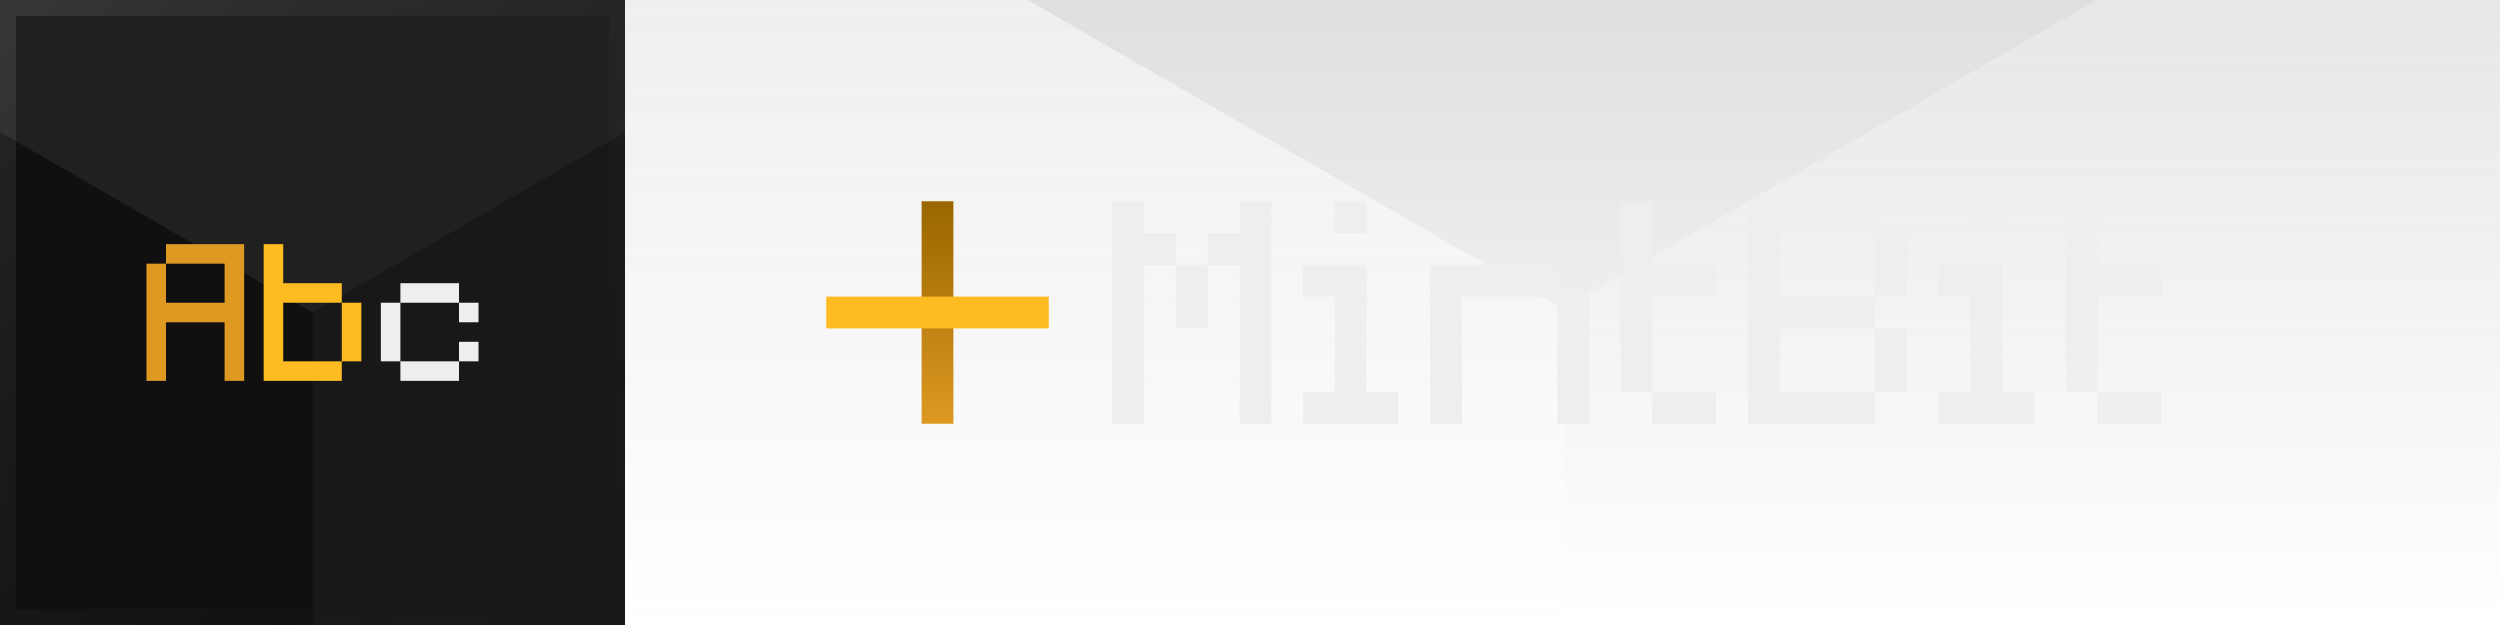
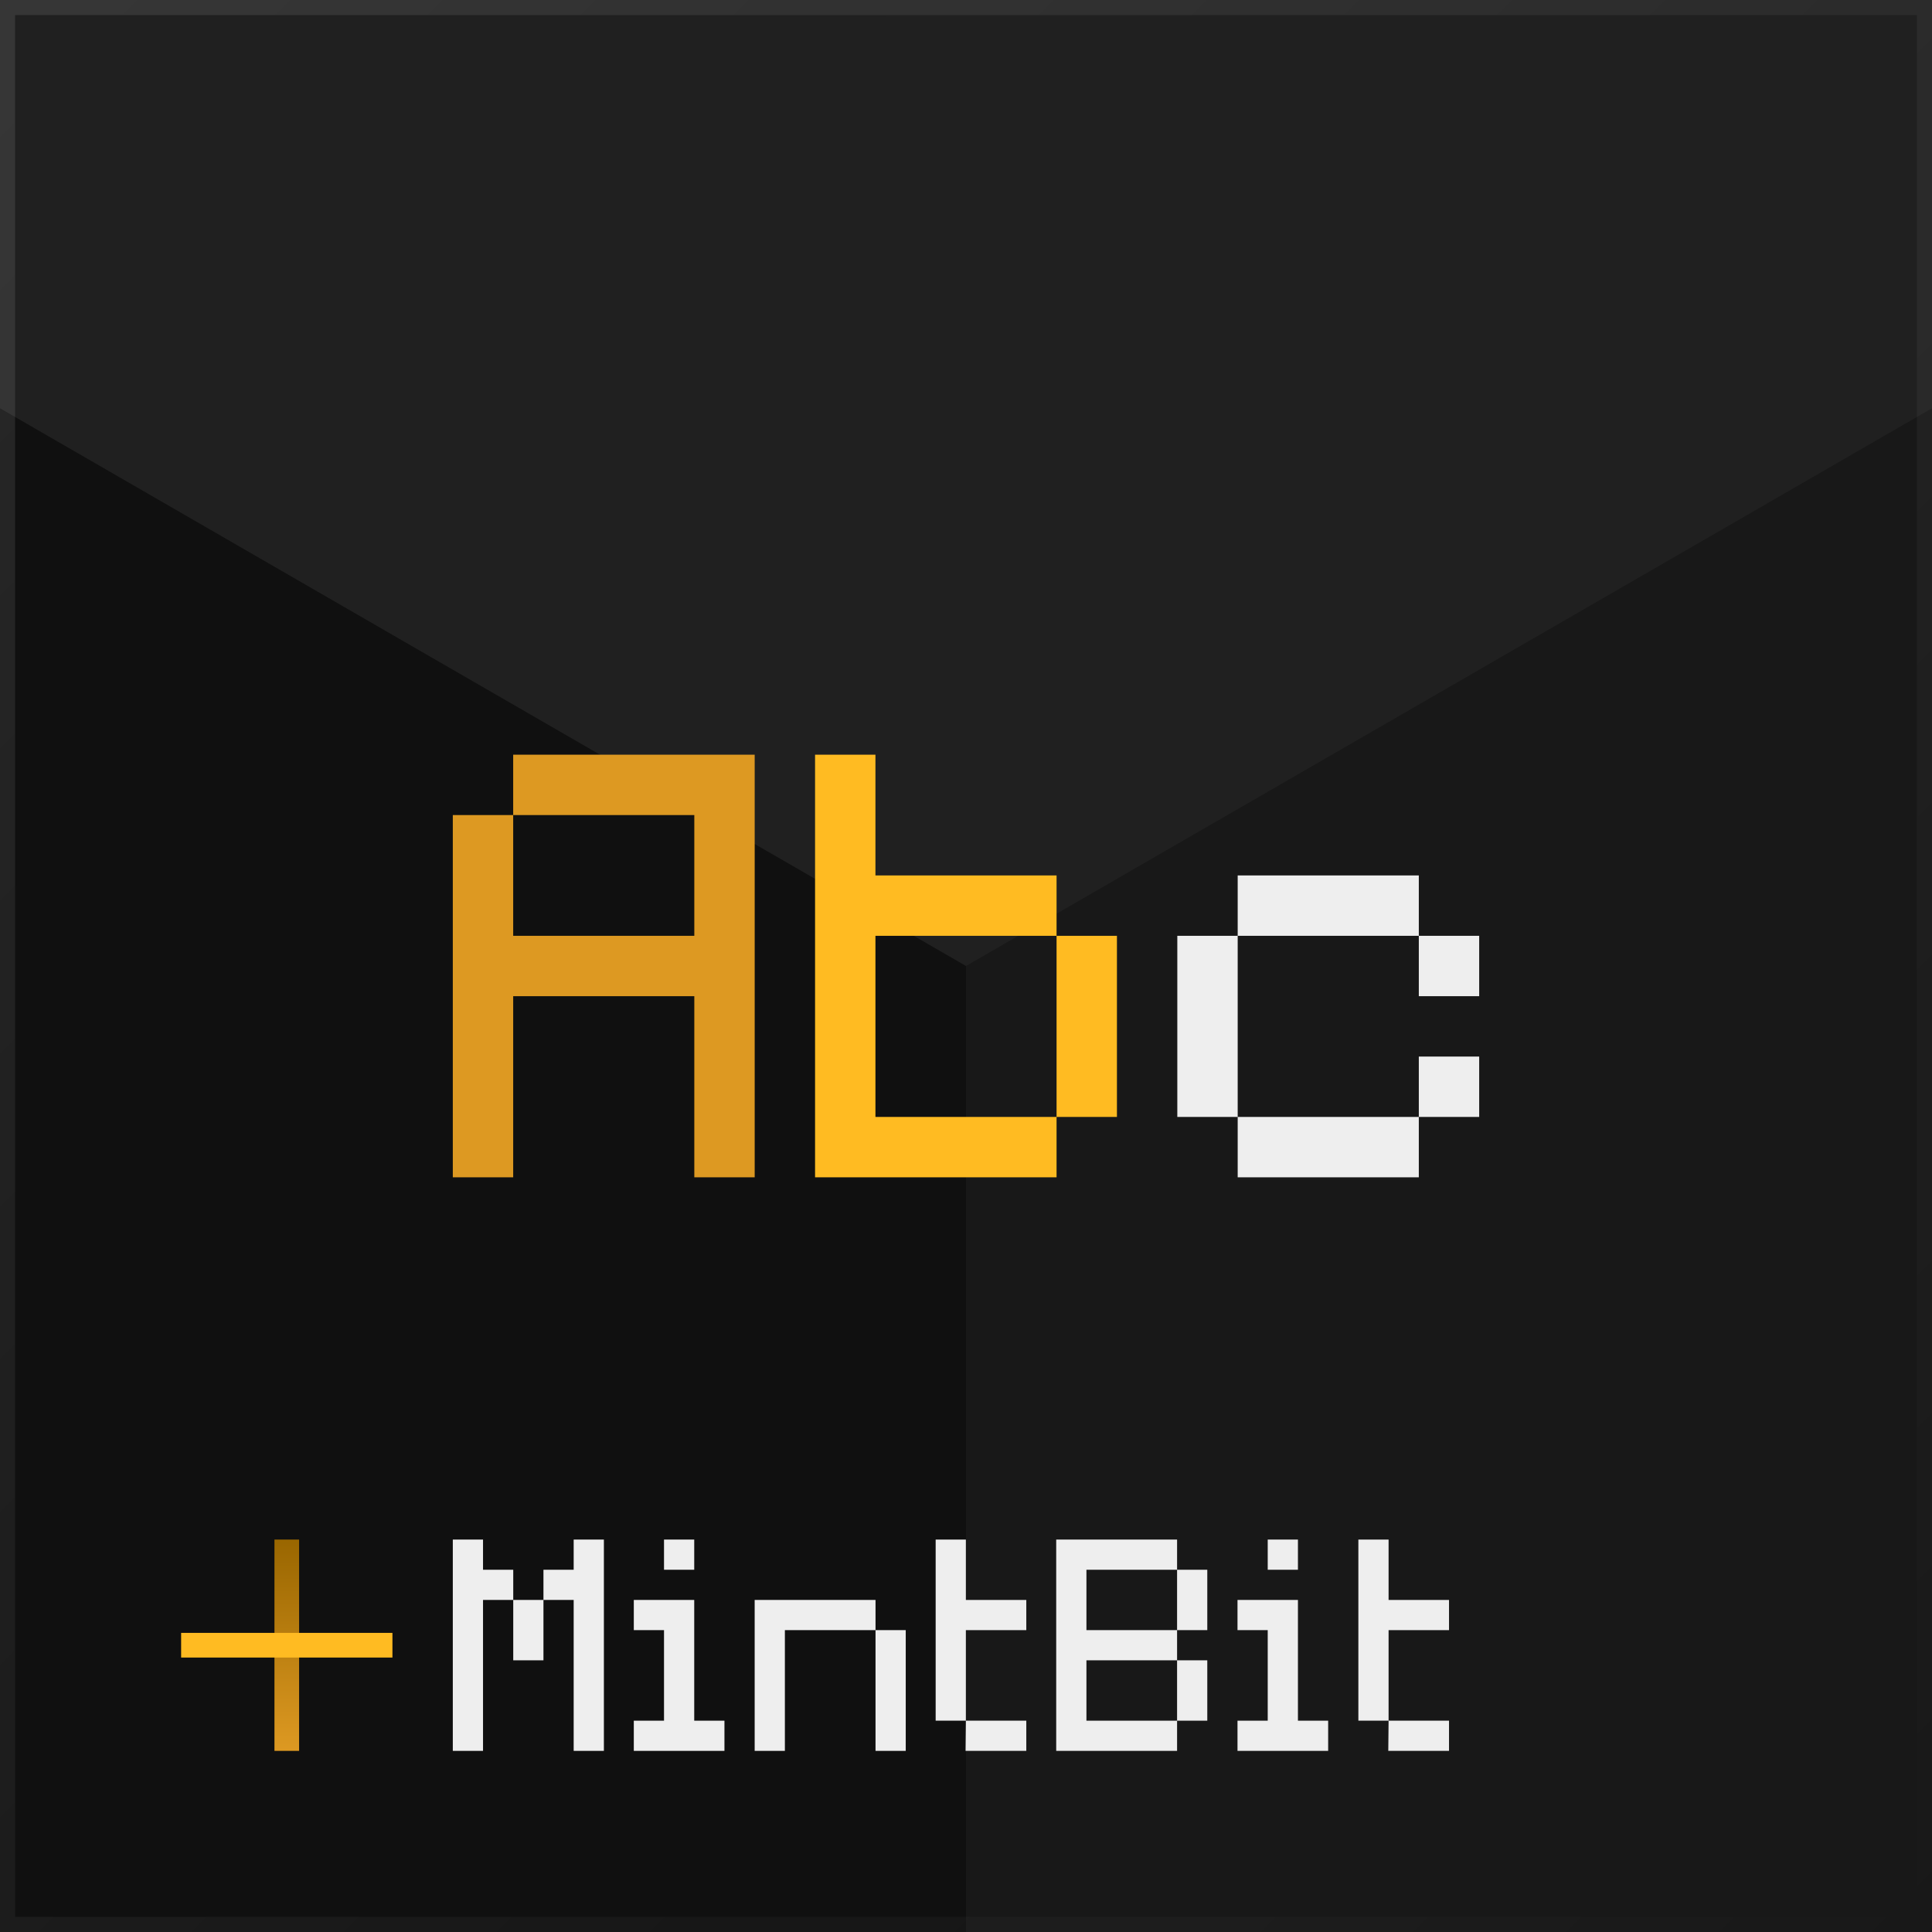
- <svg xmlns="http://www.w3.org/2000/svg" viewBox="0 0 2000 500" xml:space="preserve" style="fill-rule:evenodd;clip-rule:evenodd;stroke-linejoin:round;stroke-miterlimit:2">
-   <g transform="scale(7.8125)">
-     <path d="M0 0h64v64H0z" />
-     <clipPath id="a">
-       <path d="M0 0h64v64H0z" />
-     </clipPath>
-     <g clip-path="url(#a)">
-       <g opacity=".25">
-         <path style="fill:#7f7f7f;fill-opacity:.5" d="M0 0h4v1H0z" transform="matrix(21.5 12.413 0 99.3042 -54 -18)" />
-         <path style="fill:#7f7f7f;fill-opacity:.75" d="M0 0h4v1H0z" transform="matrix(21.5 -12.413 0 99.3042 32 31.652)" />
-         <path style="fill:#7f7f7f" d="M0 0h4v1H0z" transform="matrix(21.5 -12.413 86 49.6521 -54 -17.652)" />
+ <svg xmlns="http://www.w3.org/2000/svg" width="100%" height="100%" viewBox="0 0 64 64" version="1.1" xml:space="preserve" style="fill-rule:evenodd;clip-rule:evenodd;stroke-miterlimit:1.5;">
+   <rect x="0" y="0" width="64" height="64" />
+   <clipPath id="_clip1">
+     <rect x="0" y="0" width="64" height="64" />
+   </clipPath>
+   <g clip-path="url(#_clip1)">
+     <g opacity="0.25">
+       <g transform="matrix(21.5,12.413,4.26996e-15,99.3042,-54,-18)">
+         <rect x="0" y="0" width="4" height="1" style="fill:rgb(127,127,127);fill-opacity:0.5;" />
      </g>
-       <path d="M-42.306 33.857h11.147V45h3.715V19h-14.862v3.714h11.147v7.429h-11.147v-7.429h-3.715V45h3.715V33.857Z" style="fill:#d92;fill-rule:nonzero" transform="matrix(.53829 0 0 .53846 39.773 14.77)" />
-       <path d="M-5.151 41.286V30.143h-3.715v-3.714h-11.147V19h-3.715v26h14.862v-3.714h-11.147V30.143h11.147v11.143h3.715Z" style="fill:#fb2;fill-rule:nonzero" transform="matrix(.53829 0 0 .53846 39.773 14.77)" />
-       <path d="M2.28 45h11.147v-3.714h3.715v-3.715h-3.715v3.715H2.28V45Zm-3.715-14.857v11.143H2.28V30.143h-3.715Zm14.862 0v-3.714H2.28v3.714h11.147v3.714h3.715v-3.714h-3.715Z" style="fill:#eee;fill-rule:nonzero" transform="matrix(.53829 0 0 .53846 39.773 14.77)" />
-       <path d="M64 0H0v64h64V0Zm-1.633 1.633v60.734H1.633V1.633h60.734Z" style="fill:url(#b)" />
+       <g transform="matrix(21.5,-12.413,-4.26996e-15,99.3042,32,31.6521)">
+         <rect x="0" y="0" width="4" height="1" style="fill:rgb(127,127,127);fill-opacity:0.75;" />
+       </g>
+       <g transform="matrix(21.5,-12.413,86,49.6521,-54,-17.6521)">
+         <rect x="0" y="0" width="4" height="1" style="fill:rgb(127,127,127);" />
+       </g>
+     </g>
+     <g transform="matrix(0.291667,0,0,0.411765,0.166667,37.8235)">
+       <path d="M32,32L32,49" style="fill:none;stroke:url(#_Linear2);stroke-width:2.8px;" />
+     </g>
+     <g transform="matrix(1.78594e-17,-0.291667,0.411765,2.52133e-17,-7.17647,63.8333)">
+       <path d="M32,32L32,49" style="fill:none;stroke:rgb(255,187,34);stroke-width:2.8px;" />
+     </g>
+     <g transform="matrix(0.796092,0,0,0.795356,33.3355,10.2786)">
+       <g transform="matrix(12.573,0,0,12.573,-23.6606,60)">
+         <path d="M0.05,-0.7L0.05,-0L0.15,-0L0.15,-0.5L0.25,-0.5L0.25,-0.6L0.15,-0.6L0.15,-0.7L0.05,-0.7ZM0.45,-0.5L0.45,-0L0.55,-0L0.55,-0.7L0.45,-0.7L0.45,-0.6L0.35,-0.6L0.35,-0.5L0.45,-0.5ZM0.35,-0.3L0.35,-0.5L0.25,-0.5L0.25,-0.3L0.35,-0.3Z" style="fill:rgb(238,238,238);fill-rule:nonzero;" />
+       </g>
+       <g transform="matrix(12.573,0,0,12.573,-16.1294,60)">
+         <path d="M0.05,-0L0.35,-0L0.35,-0.1L0.25,-0.1L0.25,-0.5L0.05,-0.5L0.05,-0.4L0.15,-0.4L0.15,-0.1L0.05,-0.1L0.05,-0ZM0.25,-0.7L0.15,-0.7L0.15,-0.6L0.25,-0.6L0.25,-0.7Z" style="fill:rgb(238,238,238);fill-rule:nonzero;" />
+       </g>
+       <g transform="matrix(12.573,0,0,12.573,-11.1002,60)">
+         <path d="M0.55,-0L0.55,-0.4L0.45,-0.4L0.45,-0L0.55,-0ZM0.15,-0L0.15,-0.4L0.45,-0.4L0.45,-0.5L0.05,-0.5L0.05,-0L0.15,-0Z" style="fill:rgb(238,238,238);fill-rule:nonzero;" />
+       </g>
+       <g transform="matrix(12.573,0,0,12.573,-3.56894,60)">
+         <path d="M0.15,-0.5L0.15,-0.7L0.05,-0.7L0.05,-0.1L0.15,-0.1L0.149,-0L0.35,-0L0.35,-0.1L0.15,-0.1L0.15,-0.4L0.35,-0.4L0.35,-0.5L0.15,-0.5Z" style="fill:rgb(238,238,238);fill-rule:nonzero;" />
+       </g>
+       <g transform="matrix(12.573,0,0,12.573,1.44768,60)">
+         <path d="M0.05,-0.7L0.05,-0L0.45,-0L0.45,-0.1L0.15,-0.1L0.15,-0.3L0.45,-0.3L0.45,-0.4L0.15,-0.4L0.15,-0.6L0.45,-0.6L0.45,-0.7L0.05,-0.7ZM0.55,-0.1L0.55,-0.3L0.45,-0.3L0.45,-0.1L0.55,-0.1ZM0.55,-0.4L0.55,-0.6L0.45,-0.6L0.45,-0.4L0.55,-0.4Z" style="fill:rgb(238,238,238);fill-rule:nonzero;" />
+       </g>
+       <g transform="matrix(12.573,0,0,12.573,8.99148,60)">
+         <path d="M0.05,-0L0.35,-0L0.35,-0.1L0.25,-0.1L0.25,-0.5L0.05,-0.5L0.05,-0.4L0.15,-0.4L0.15,-0.1L0.05,-0.1L0.05,-0ZM0.25,-0.7L0.15,-0.7L0.15,-0.6L0.25,-0.6L0.25,-0.7Z" style="fill:rgb(238,238,238);fill-rule:nonzero;" />
+       </g>
+       <g transform="matrix(12.573,0,0,12.573,14.0207,60)">
+         <path d="M0.15,-0.5L0.15,-0.7L0.05,-0.7L0.05,-0.1L0.15,-0.1L0.149,-0L0.35,-0L0.35,-0.1L0.15,-0.1L0.15,-0.4L0.35,-0.4L0.35,-0.5L0.15,-0.5Z" style="fill:rgb(238,238,238);fill-rule:nonzero;" />
+       </g>
+     </g>
+     <g transform="matrix(0.538285,0,0,0.538462,39.7726,14.7692)">
+       <g transform="matrix(1.00033,0,0,1,0.0156764,0)">
+         <g transform="matrix(37.1429,0,0,37.1429,-47.879,45)">
+           <path d="M0.15,-0.3L0.45,-0.3L0.45,-0L0.55,-0L0.55,-0.7L0.15,-0.7L0.15,-0.6L0.45,-0.6L0.45,-0.4L0.15,-0.4L0.15,-0.6L0.05,-0.6L0.05,-0L0.15,-0L0.15,-0.3Z" style="fill:rgb(221,153,34);fill-rule:nonzero;" />
+         </g>
+       </g>
+       <g transform="matrix(1.00033,0,0,1,0.00837731,0)">
+         <g transform="matrix(37.1429,0,0,37.1429,-25.586,45)">
+           <path d="M0.55,-0.1L0.55,-0.4L0.45,-0.4L0.45,-0.5L0.15,-0.5L0.15,-0.7L0.05,-0.7L0.05,-0L0.45,-0L0.45,-0.1L0.15,-0.1L0.15,-0.4L0.45,-0.4L0.45,-0.1L0.55,-0.1Z" style="fill:rgb(255,187,34);fill-rule:nonzero;" />
+         </g>
+       </g>
+       <g transform="matrix(1.00033,0,0,1,0.00107819,0)">
+         <g transform="matrix(37.1429,0,0,37.1429,-3.29301,45)">
+           <path d="M0.15,-0L0.45,-0L0.45,-0.1L0.55,-0.1L0.55,-0.2L0.45,-0.2L0.45,-0.1L0.15,-0.1L0.15,-0ZM0.05,-0.4L0.05,-0.1L0.15,-0.1L0.15,-0.4L0.05,-0.4ZM0.45,-0.4L0.45,-0.5L0.15,-0.5L0.15,-0.4L0.45,-0.4L0.45,-0.3L0.55,-0.3L0.55,-0.4L0.45,-0.4Z" style="fill:rgb(238,238,238);fill-rule:nonzero;" />
+         </g>
+       </g>
    </g>
  </g>
-   <g opacity=".25">
-     <path style="fill:url(#c)" d="M0 0h4v1H0z" transform="matrix(187.5 108.2529 0 866.025 500 -185.889)" />
-     <path style="fill:url(#d)" d="M0 0h4v1H0z" transform="matrix(187.5 -108.2529 0 866.025 1250 247.124)" />
-     <path style="fill:url(#e)" d="M0 0h4v1H0z" transform="matrix(187.5 -108.2529 750 433.0125 500 -185.889)" />
-   </g>
-   <path d="M30.286 32v17h3.428V32h-3.428Z" style="fill:url(#f)" transform="matrix(7.41667 0 0 10.4706 512.667 -174.059)" />
-   <path d="M30.286 32v17h3.428V32h-3.428Z" style="fill:#fb2" transform="matrix(0 -7.41667 10.4706 0 325.941 487.333)" />
-   <path d="M-23.032 51.199V60h1.257v-6.286h1.258v-1.258h-1.258v-1.257h-1.257Zm5.029 2.515V60h1.257v-8.801h-1.257v1.257h-1.257v1.258h1.257Zm-1.257 2.514v-2.514h-1.257v2.514h1.257ZM-15.501 60h3.772v-1.257h-1.257v-5.029h-2.515v1.257h1.258v3.772h-1.258V60Zm2.515-8.801h-1.257v1.257h1.257v-1.257ZM-4.185 60v-5.029h-1.258V60h1.258Zm-5.029 0v-5.029h3.771v-1.258h-5.029V60h1.258Zm7.531-6.287v-2.514H-2.94v7.544h1.257L-1.696 60H.831v-1.257h-2.514v-3.772H.831v-1.258h-2.514Zm3.759-2.514V60h5.029v-1.257H3.334v-2.515h3.771v-1.257H3.334v-2.515h3.771v-1.257H2.076Zm6.287 7.544v-2.515H7.105v2.515h1.258Zm0-3.772v-2.515H7.105v2.515h1.258ZM9.62 60h3.772v-1.257h-1.257v-5.029H9.62v1.257h1.257v3.772H9.62V60Zm2.515-8.801h-1.258v1.257h1.258v-1.257Zm3.772 2.514v-2.514h-1.258v7.544h1.258L15.894 60h2.527v-1.257h-2.514v-3.772h2.514v-1.258h-2.514Z" style="fill:#eee;fill-rule:nonzero" transform="matrix(20.2435 0 0 20.2248 1356.1 -874.486)" />
+   <rect x="0" y="0" width="64" height="64" style="fill:none;stroke:url(#_Linear3);stroke-width:1px;" />
  <defs>
-     <linearGradient id="b" x1="0" y1="0" x2="1" y2="0" gradientUnits="userSpaceOnUse" gradientTransform="matrix(64 64 -64 64 0 0)">
-       <stop offset="0" style="stop-color:#eee;stop-opacity:.11" />
-       <stop offset="1" style="stop-color:#111;stop-opacity:0" />
+     <linearGradient id="_Linear2" x1="0" y1="0" x2="1" y2="0" gradientUnits="userSpaceOnUse" gradientTransform="matrix(1.46958e-15,-17,24,1.04095e-15,32,49)">
+       <stop offset="0" style="stop-color:rgb(221,153,34);stop-opacity:1" />
+       <stop offset="1" style="stop-color:rgb(153,102,0);stop-opacity:1" />
    </linearGradient>
-     <linearGradient id="c" x1="0" y1="0" x2="1" y2="0" gradientUnits="userSpaceOnUse" gradientTransform="matrix(0 .57735 -2.66667 .33333 4 -.285)">
-       <stop offset="0" style="stop-color:#7f7f7f;stop-opacity:.5" />
-       <stop offset="1" style="stop-color:#7f7f7f;stop-opacity:0" />
-     </linearGradient>
-     <linearGradient id="d" x1="0" y1="0" x2="1" y2="0" gradientUnits="userSpaceOnUse" gradientTransform="matrix(0 .57735 -2.66667 -.33333 0 -.285)">
-       <stop offset="0" style="stop-color:#7f7f7f;stop-opacity:.75" />
-       <stop offset="1" style="stop-color:#7f7f7f;stop-opacity:0" />
-     </linearGradient>
-     <linearGradient id="e" x1="0" y1="0" x2="1" y2="0" gradientUnits="userSpaceOnUse" gradientTransform="matrix(-2.3094 .57735 -1.33333 -.33333 1.141 .715)">
-       <stop offset="0" style="stop-color:#7f7f7f;stop-opacity:1" />
-       <stop offset="1" style="stop-color:#7f7f7f;stop-opacity:0" />
-     </linearGradient>
-     <linearGradient id="f" x1="0" y1="0" x2="1" y2="0" gradientUnits="userSpaceOnUse" gradientTransform="matrix(0 -17 24 0 32 49)">
-       <stop offset="0" style="stop-color:#d92;stop-opacity:1" />
-       <stop offset="1" style="stop-color:#960;stop-opacity:1" />
+     <linearGradient id="_Linear3" x1="0" y1="0" x2="1" y2="0" gradientUnits="userSpaceOnUse" gradientTransform="matrix(64,64,-64,64,0,0)">
+       <stop offset="0" style="stop-color:white;stop-opacity:0.1" />
+       <stop offset="1" style="stop-color:white;stop-opacity:0" />
    </linearGradient>
  </defs>
</svg>
